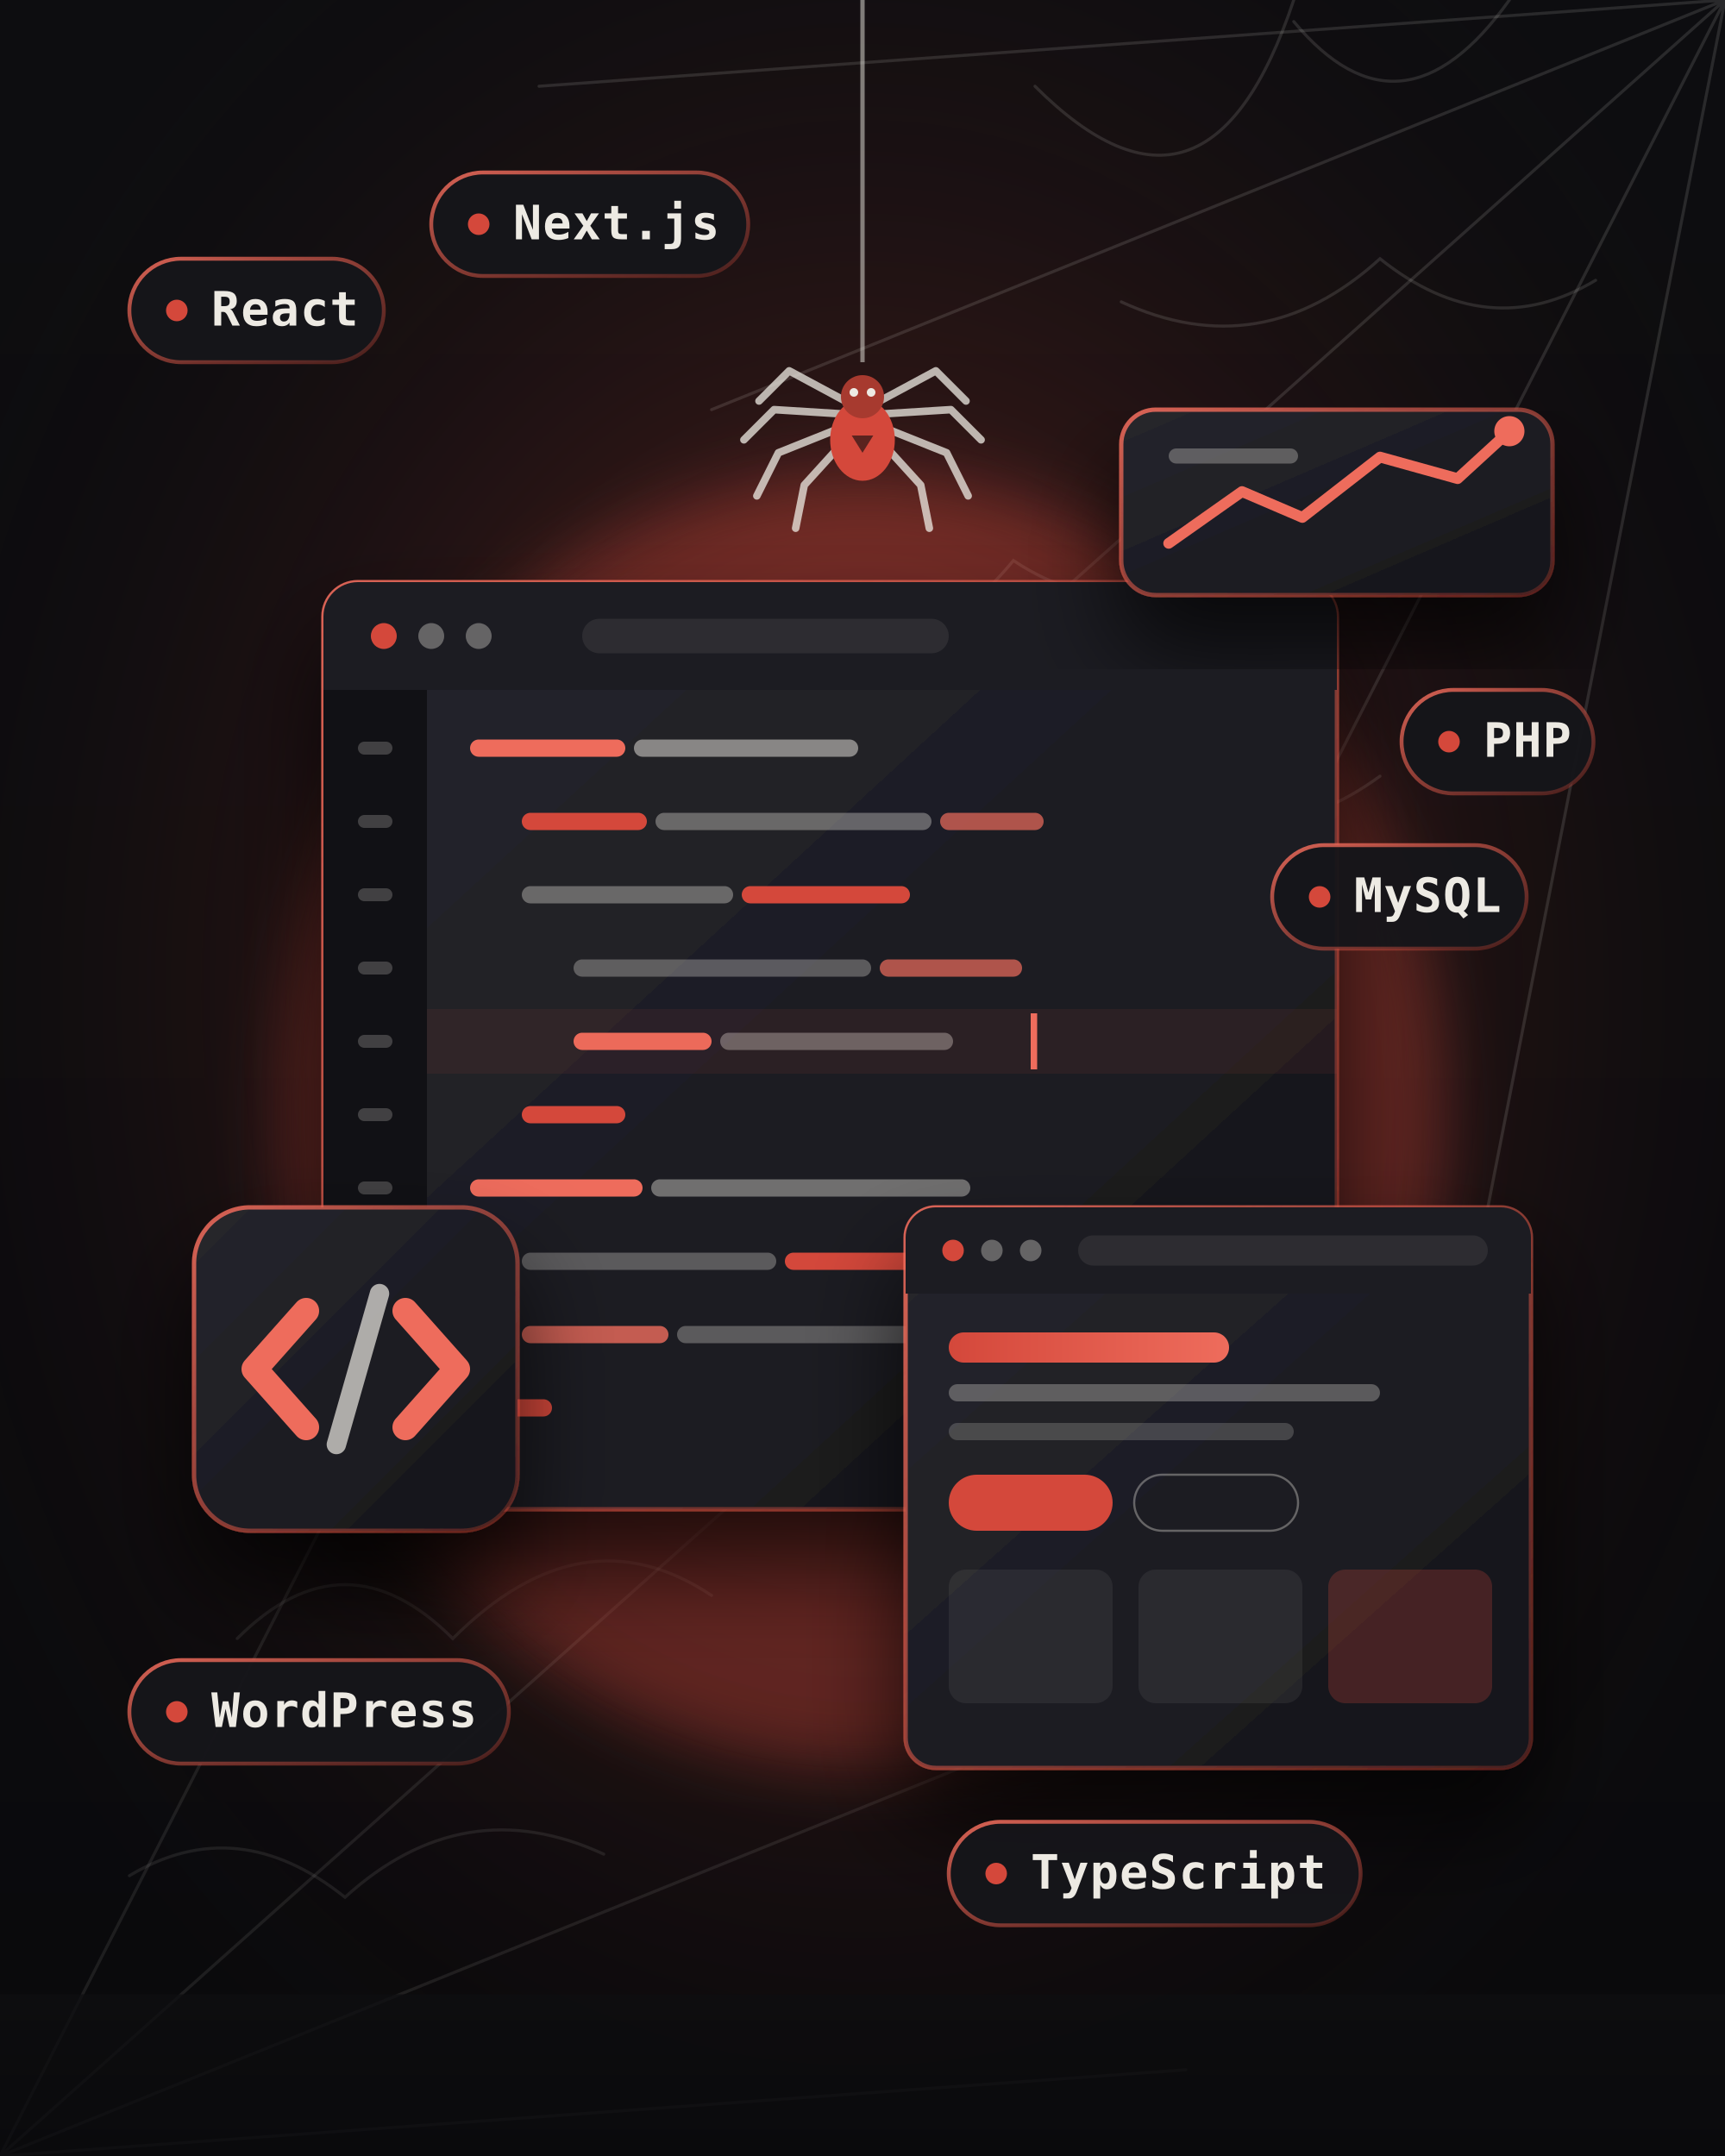
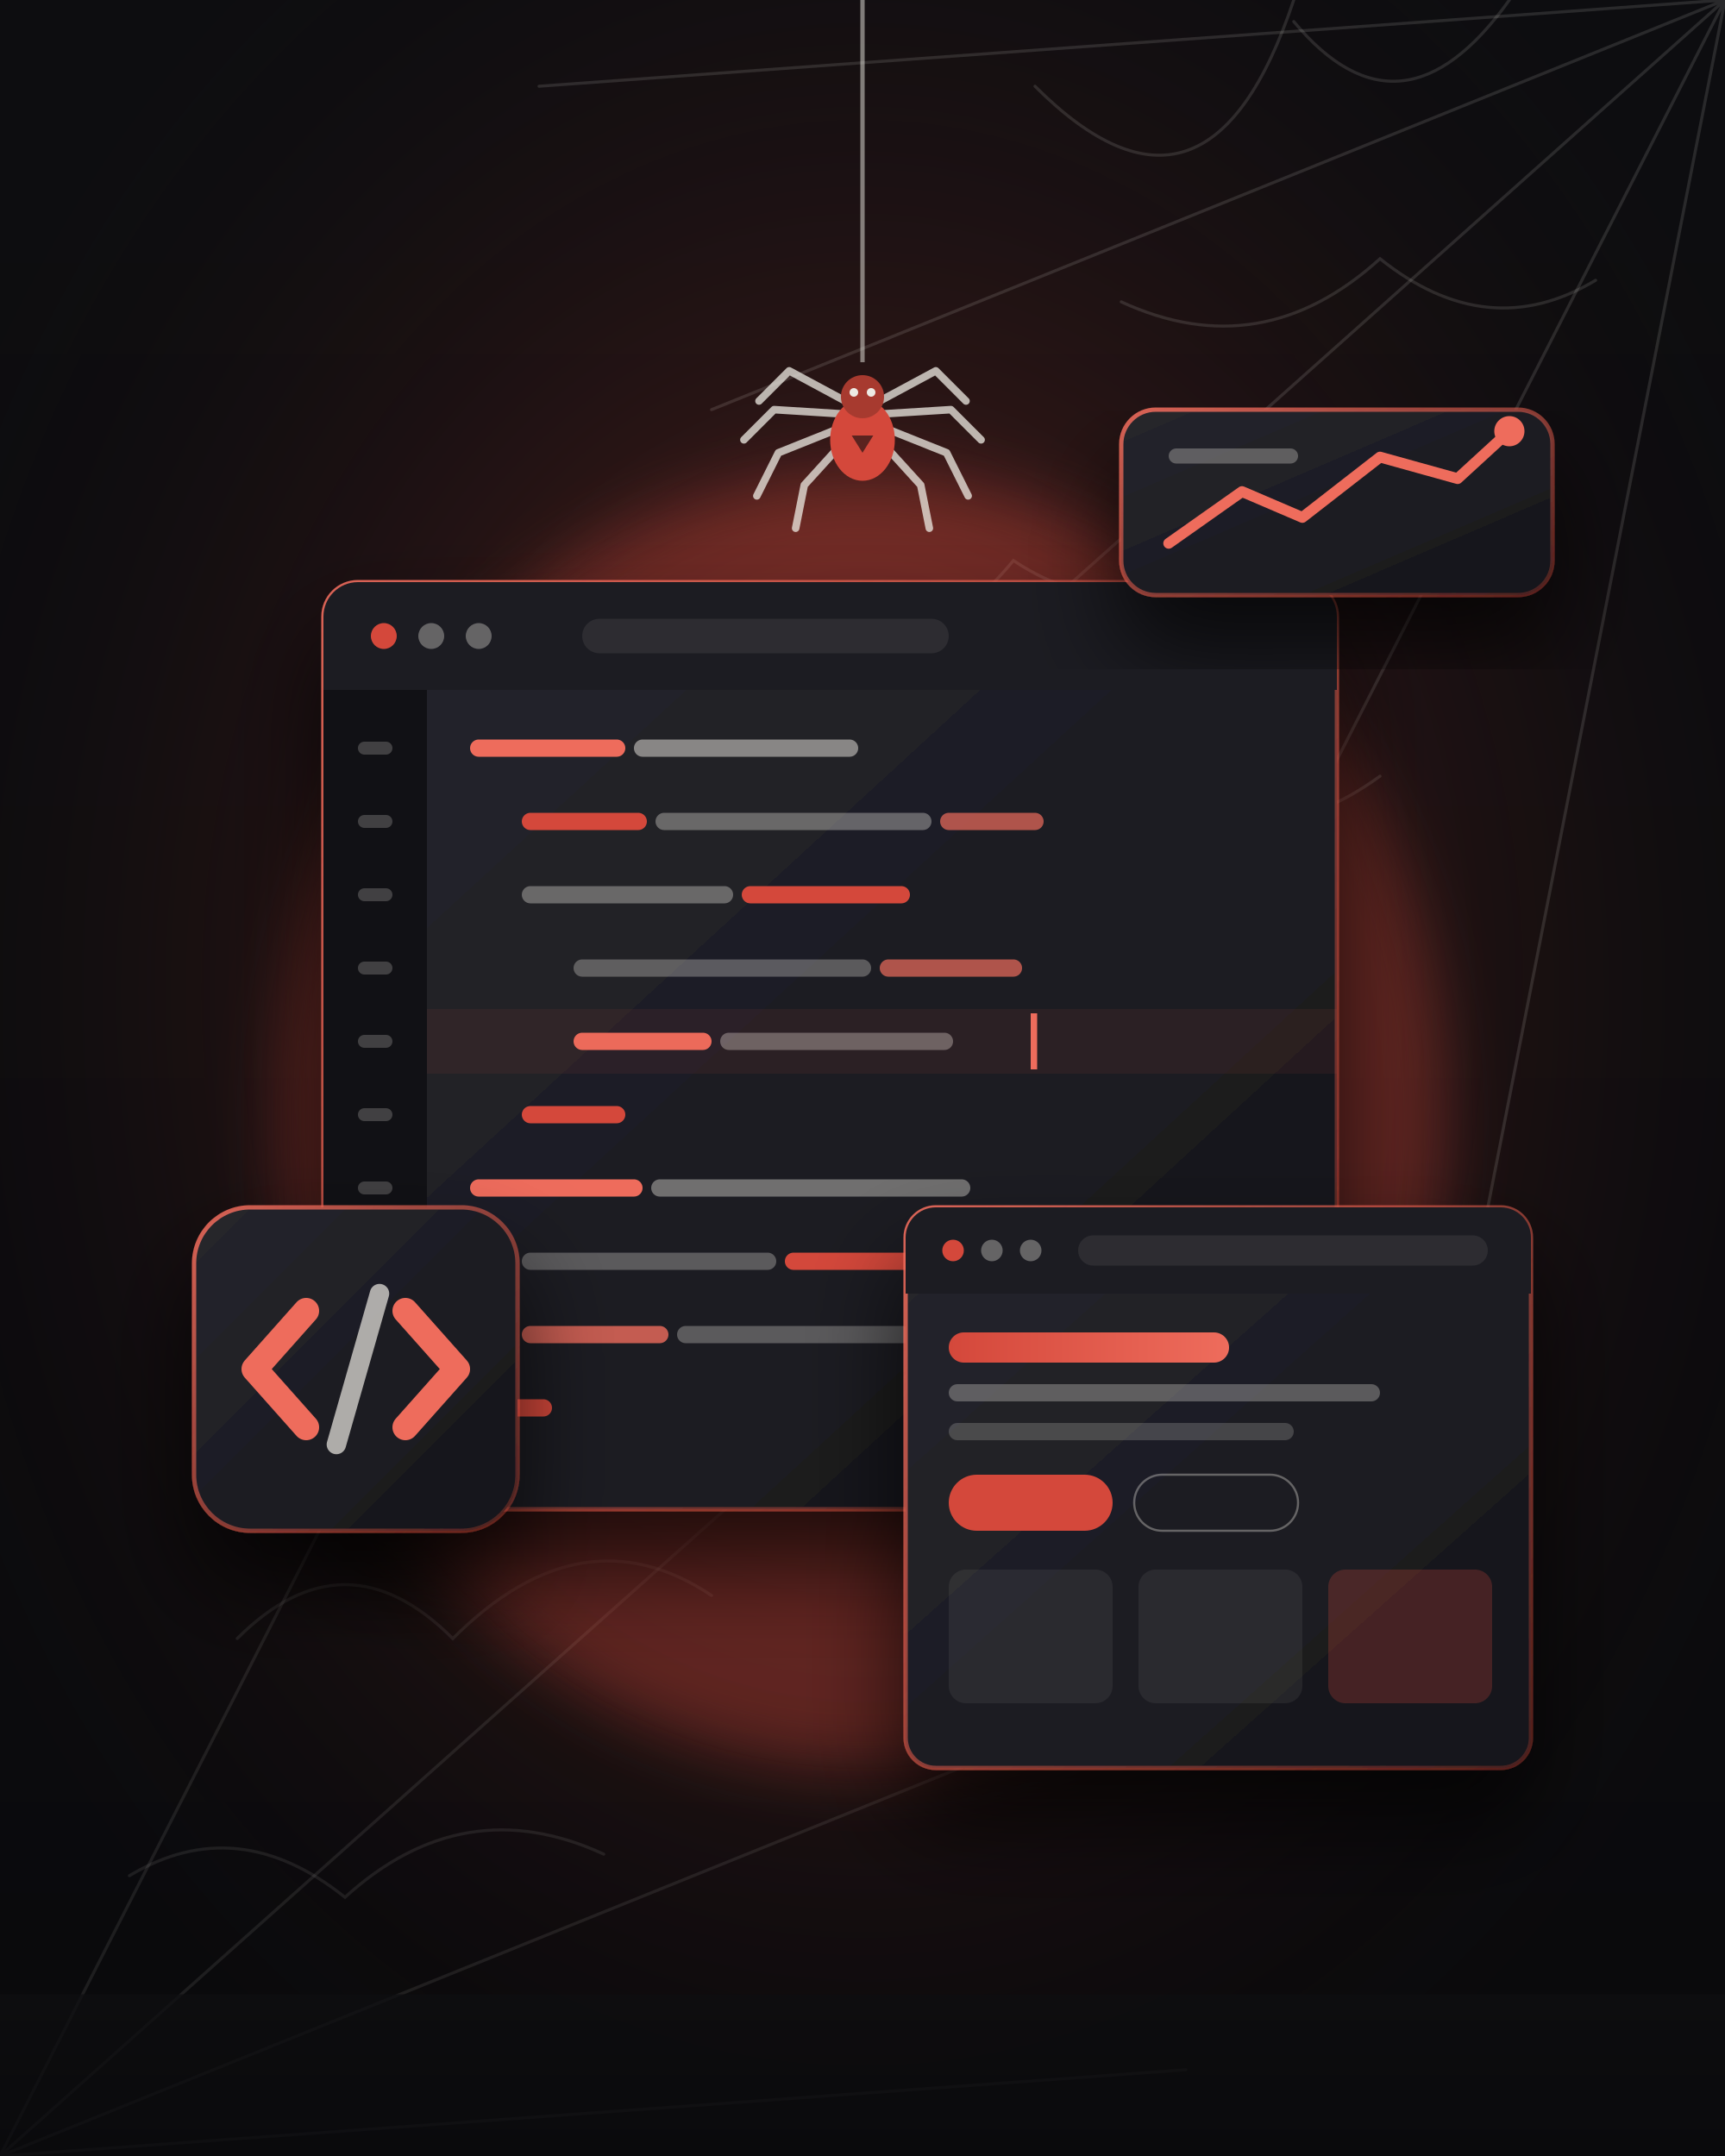
- <svg xmlns="http://www.w3.org/2000/svg" viewBox="0 0 800 1000" role="img" aria-label="Web developer workspace with React, Next.js, PHP, MySQL, WordPress and TypeScript, hanging in a crimson spider web">
+ <svg xmlns="http://www.w3.org/2000/svg" viewBox="0 0 800 1000" role="img" aria-label="Web developer workspace: a code editor and browser window hanging in a crimson spider web">
  <defs>
    <radialGradient id="glow" cx="50%" cy="46%" r="62%">
      <stop offset="0" stop-color="#d4483b" stop-opacity=".55" />
      <stop offset=".45" stop-color="#a73a2f" stop-opacity=".18" />
      <stop offset="1" stop-color="#0a0a0c" stop-opacity="0" />
    </radialGradient>
    <linearGradient id="bg" x1="0" y1="0" x2="0" y2="1">
      <stop offset="0" stop-color="#0d0d10" />
      <stop offset="1" stop-color="#0a0a0c" />
    </linearGradient>
    <linearGradient id="glass" x1="0" y1="0" x2="1" y2="1">
      <stop offset="0" stop-color="#26262d" />
      <stop offset="1" stop-color="#15151a" />
    </linearGradient>
    <linearGradient id="edge" x1="0" y1="0" x2="1" y2="1">
      <stop offset="0" stop-color="#ee6c5c" stop-opacity=".9" />
      <stop offset="1" stop-color="#a73a2f" stop-opacity=".35" />
    </linearGradient>
    <linearGradient id="bar" x1="0" y1="0" x2="1" y2="0">
      <stop offset="0" stop-color="#d4483b" />
      <stop offset="1" stop-color="#ee6c5c" />
    </linearGradient>
    <filter id="soft" x="-30%" y="-30%" width="160%" height="160%">
      <feGaussianBlur stdDeviation="14" />
    </filter>
    <filter id="shadow" x="-30%" y="-30%" width="160%" height="170%">
      <feDropShadow dx="0" dy="26" stdDeviation="22" flood-color="#000" flood-opacity=".7" />
    </filter>
    <style>
      .f1{animation:f1 7s ease-in-out infinite}
      .f2{animation:f2 8.5s ease-in-out infinite}
      .f3{animation:f3 6.5s ease-in-out infinite}
      .sp{animation:sp 6s ease-in-out infinite;transform-origin:400px 60px}
      @keyframes f1{50%{transform:translateY(-12px)}}
      @keyframes f2{50%{transform:translateY(10px)}}
      @keyframes f3{50%{transform:translateY(-8px)}}
      @keyframes sp{50%{transform:translateY(22px)}}
      @media (prefers-reduced-motion:reduce){.f1,.f2,.f3,.sp{animation:none}}
    </style>
  </defs>
  <rect width="800" height="1000" fill="url(#bg)" />
  <rect width="800" height="1000" fill="url(#glow)" />
  <g fill="none" stroke="#edeae3" stroke-opacity=".13" stroke-width="1.4" stroke-linecap="round">
    <g id="webA">
      <path d="M800 0L430 330M800 0L330 190M800 0L560 470M800 0L250 40M800 0L690 560" />
      <path d="M700 0Q650 70 600 10M600 0Q560 120 480 40" />
      <path d="M740 130Q690 160 640 120Q585 170 520 140" />
      <path d="M690 240Q640 290 590 240Q530 300 470 260Q420 320 380 280" />
      <path d="M640 360Q585 400 545 360Q490 420 440 380" />
    </g>
    <g transform="translate(800 1000) rotate(180)" opacity=".7">
      <path d="M800 0L430 330M800 0L330 190M800 0L560 470M800 0L250 40" />
      <path d="M740 130Q690 160 640 120Q585 170 520 140" />
      <path d="M690 240Q640 290 590 240Q530 300 470 260" />
    </g>
  </g>
  <ellipse cx="400" cy="520" rx="270" ry="300" fill="#d4483b" opacity=".35" filter="url(#soft)" />
  <g class="f1">
    <g filter="url(#shadow)">
      <rect x="150" y="270" width="470" height="430" rx="16" fill="url(#glass)" stroke="url(#edge)" stroke-width="2" />
    </g>
    <path d="M150 286a16 16 0 0 1 16-16h438a16 16 0 0 1 16 16v34H150z" fill="#1c1c22" />
    <circle cx="178" cy="295" r="6" fill="#d4483b" />
    <circle cx="200" cy="295" r="6" fill="#edeae3" opacity=".35" />
    <circle cx="222" cy="295" r="6" fill="#edeae3" opacity=".35" />
    <rect x="270" y="287" width="170" height="16" rx="8" fill="#edeae3" opacity=".08" />
    <rect x="150" y="320" width="48" height="380" fill="#111115" />
    <g fill="#edeae3" opacity=".22">
      <rect x="166" y="344" width="16" height="6" rx="3" />
      <rect x="166" y="378" width="16" height="6" rx="3" />
      <rect x="166" y="412" width="16" height="6" rx="3" />
      <rect x="166" y="446" width="16" height="6" rx="3" />
      <rect x="166" y="480" width="16" height="6" rx="3" />
      <rect x="166" y="514" width="16" height="6" rx="3" />
      <rect x="166" y="548" width="16" height="6" rx="3" />
      <rect x="166" y="582" width="16" height="6" rx="3" />
      <rect x="166" y="616" width="16" height="6" rx="3" />
      <rect x="166" y="650" width="16" height="6" rx="3" />
    </g>
    <g stroke-linecap="round" stroke-width="8">
      <path d="M222 347h64" stroke="#ee6c5c" />
      <path d="M298 347h96" stroke="#edeae3" opacity=".5" />
      <path d="M246 381h50" stroke="#d4483b" />
      <path d="M308 381h120" stroke="#edeae3" opacity=".35" />
      <path d="M440 381h40" stroke="#ee6c5c" opacity=".7" />
      <path d="M246 415h90" stroke="#edeae3" opacity=".35" />
      <path d="M348 415h70" stroke="#d4483b" />
      <path d="M270 449h130" stroke="#edeae3" opacity=".3" />
      <path d="M412 449h58" stroke="#ee6c5c" opacity=".7" />
      <path d="M270 483h56" stroke="#ee6c5c" />
      <path d="M338 483h100" stroke="#edeae3" opacity=".35" />
      <path d="M246 517h40" stroke="#d4483b" />
      <path d="M222 551h72" stroke="#ee6c5c" />
      <path d="M306 551h140" stroke="#edeae3" opacity=".4" />
      <path d="M246 585h110" stroke="#edeae3" opacity=".3" />
      <path d="M368 585h84" stroke="#d4483b" />
      <path d="M246 619h60" stroke="#ee6c5c" opacity=".8" />
      <path d="M318 619h130" stroke="#edeae3" opacity=".3" />
      <path d="M222 653h30" stroke="#d4483b" />
    </g>
    <rect x="198" y="468" width="422" height="30" fill="#d4483b" opacity=".08" />
    <rect x="478" y="470" width="3" height="26" fill="#ee6c5c" />
  </g>
  <g class="f2">
    <g filter="url(#shadow)">
      <rect x="420" y="560" width="290" height="260" rx="14" fill="url(#glass)" stroke="url(#edge)" stroke-width="2" />
    </g>
    <path d="M420 574a14 14 0 0 1 14-14h262a14 14 0 0 1 14 14v26H420z" fill="#1c1c22" />
    <circle cx="442" cy="580" r="5" fill="#d4483b" />
    <circle cx="460" cy="580" r="5" fill="#edeae3" opacity=".35" />
    <circle cx="478" cy="580" r="5" fill="#edeae3" opacity=".35" />
    <rect x="500" y="573" width="190" height="14" rx="7" fill="#edeae3" opacity=".08" />
    <rect x="440" y="618" width="130" height="14" rx="7" fill="url(#bar)" />
    <rect x="440" y="642" width="200" height="8" rx="4" fill="#edeae3" opacity=".3" />
    <rect x="440" y="660" width="160" height="8" rx="4" fill="#edeae3" opacity=".2" />
    <rect x="440" y="684" width="76" height="26" rx="13" fill="#d4483b" />
    <rect x="526" y="684" width="76" height="26" rx="13" fill="none" stroke="#edeae3" stroke-opacity=".35" />
    <rect x="440" y="728" width="76" height="62" rx="8" fill="#edeae3" opacity=".07" />
    <rect x="528" y="728" width="76" height="62" rx="8" fill="#edeae3" opacity=".07" />
    <rect x="616" y="728" width="76" height="62" rx="8" fill="#d4483b" opacity=".25" />
  </g>
  <g class="f3">
    <g filter="url(#shadow)">
      <rect x="90" y="560" width="150" height="150" rx="26" fill="url(#glass)" stroke="url(#edge)" stroke-width="2" />
    </g>
    <g fill="none" stroke="#ee6c5c" stroke-width="12" stroke-linecap="round" stroke-linejoin="round">
      <path d="M142 608l-24 27 24 27" />
      <path d="M188 608l24 27-24 27" />
    </g>
    <path d="M176 600l-20 70" stroke="#edeae3" stroke-opacity=".7" stroke-width="9" stroke-linecap="round" fill="none" />
  </g>
  <g class="f3" style="animation-delay:-3s">
    <g filter="url(#shadow)">
      <rect x="520" y="190" width="200" height="86" rx="16" fill="url(#glass)" stroke="url(#edge)" stroke-width="2" />
    </g>
    <polyline points="542,252 576,228 604,240 640,212 676,222 700,200" fill="none" stroke="#ee6c5c" stroke-width="5" stroke-linecap="round" stroke-linejoin="round" />
    <circle cx="700" cy="200" r="7" fill="#ee6c5c" />
    <rect x="542" y="208" width="60" height="7" rx="3.5" fill="#edeae3" opacity=".3" />
  </g>
  <g class="sp">
    <line x1="400" y1="-10" x2="400" y2="168" stroke="#edeae3" stroke-opacity=".5" stroke-width="2" />
    <g transform="translate(400 190)">
      <g stroke="#edeae3" stroke-opacity=".75" stroke-width="3.5" fill="none" stroke-linecap="round" stroke-linejoin="round">
        <path d="M-8 -4l-26 -14 -14 14M-9 2l-32 -2 -14 14M-9 8l-30 12 -10 20M-7 13l-20 22 -4 20" />
        <path d="M8 -4l26 -14 14 14M9 2l32 -2 14 14M9 8l30 12 10 20M7 13l20 22 4 20" />
      </g>
      <ellipse cx="0" cy="14" rx="15" ry="19" fill="#d4483b" />
      <ellipse cx="0" cy="-6" rx="10" ry="10" fill="#a73a2f" />
      <path d="M-5 12l5 8 5-8z" fill="#0a0a0c" opacity=".6" />
      <circle cx="-4" cy="-8" r="2" fill="#edeae3" />
      <circle cx="4" cy="-8" r="2" fill="#edeae3" />
    </g>
  </g>
-   <g class="f1" style="animation-delay:0s">
-     <rect x="60" y="120" width="118" height="48" rx="24" fill="#15151a" fill-opacity=".95" stroke="url(#edge)" stroke-width="1.8" />
-     <circle cx="82" cy="144" r="5" fill="#d4483b" />
-     <text x="98" y="151" font-family="ui-monospace,Menlo,Consolas,monospace" font-size="22" font-weight="700" fill="#edeae3" letter-spacing=".5">React</text>
-   </g>
-   <g class="f3" style="animation-delay:-2s">
-     <rect x="200" y="80" width="147" height="48" rx="24" fill="#15151a" fill-opacity=".95" stroke="url(#edge)" stroke-width="1.8" />
-     <circle cx="222" cy="104" r="5" fill="#d4483b" />
-     <text x="238" y="111" font-family="ui-monospace,Menlo,Consolas,monospace" font-size="22" font-weight="700" fill="#edeae3" letter-spacing=".5">Next.js</text>
-   </g>
-   <g class="f2" style="animation-delay:-1s">
-     <rect x="650" y="320" width="89" height="48" rx="24" fill="#15151a" fill-opacity=".95" stroke="url(#edge)" stroke-width="1.8" />
-     <circle cx="672" cy="344" r="5" fill="#d4483b" />
-     <text x="688" y="351" font-family="ui-monospace,Menlo,Consolas,monospace" font-size="22" font-weight="700" fill="#edeae3" letter-spacing=".5">PHP</text>
-   </g>
-   <g class="f3" style="animation-delay:-4s">
-     <rect x="590" y="392" width="118" height="48" rx="24" fill="#15151a" fill-opacity=".95" stroke="url(#edge)" stroke-width="1.8" />
-     <circle cx="612" cy="416" r="5" fill="#d4483b" />
-     <text x="628" y="423" font-family="ui-monospace,Menlo,Consolas,monospace" font-size="22" font-weight="700" fill="#edeae3" letter-spacing=".5">MySQL</text>
-   </g>
-   <g class="f2" style="animation-delay:-3s">
-     <rect x="60" y="770" width="176" height="48" rx="24" fill="#15151a" fill-opacity=".95" stroke="url(#edge)" stroke-width="1.8" />
-     <circle cx="82" cy="794" r="5" fill="#d4483b" />
-     <text x="98" y="801" font-family="ui-monospace,Menlo,Consolas,monospace" font-size="22" font-weight="700" fill="#edeae3" letter-spacing=".5">WordPress</text>
-   </g>
-   <g class="f1" style="animation-delay:-5s">
-     <rect x="440" y="845" width="191" height="48" rx="24" fill="#15151a" fill-opacity=".95" stroke="url(#edge)" stroke-width="1.8" />
-     <circle cx="462" cy="869" r="5" fill="#d4483b" />
-     <text x="478" y="876" font-family="ui-monospace,Menlo,Consolas,monospace" font-size="22" font-weight="700" fill="#edeae3" letter-spacing=".5">TypeScript</text>
-   </g>
  <rect x="0" y="925" width="800" height="75" fill="url(#bg)" opacity=".75" />
</svg>
